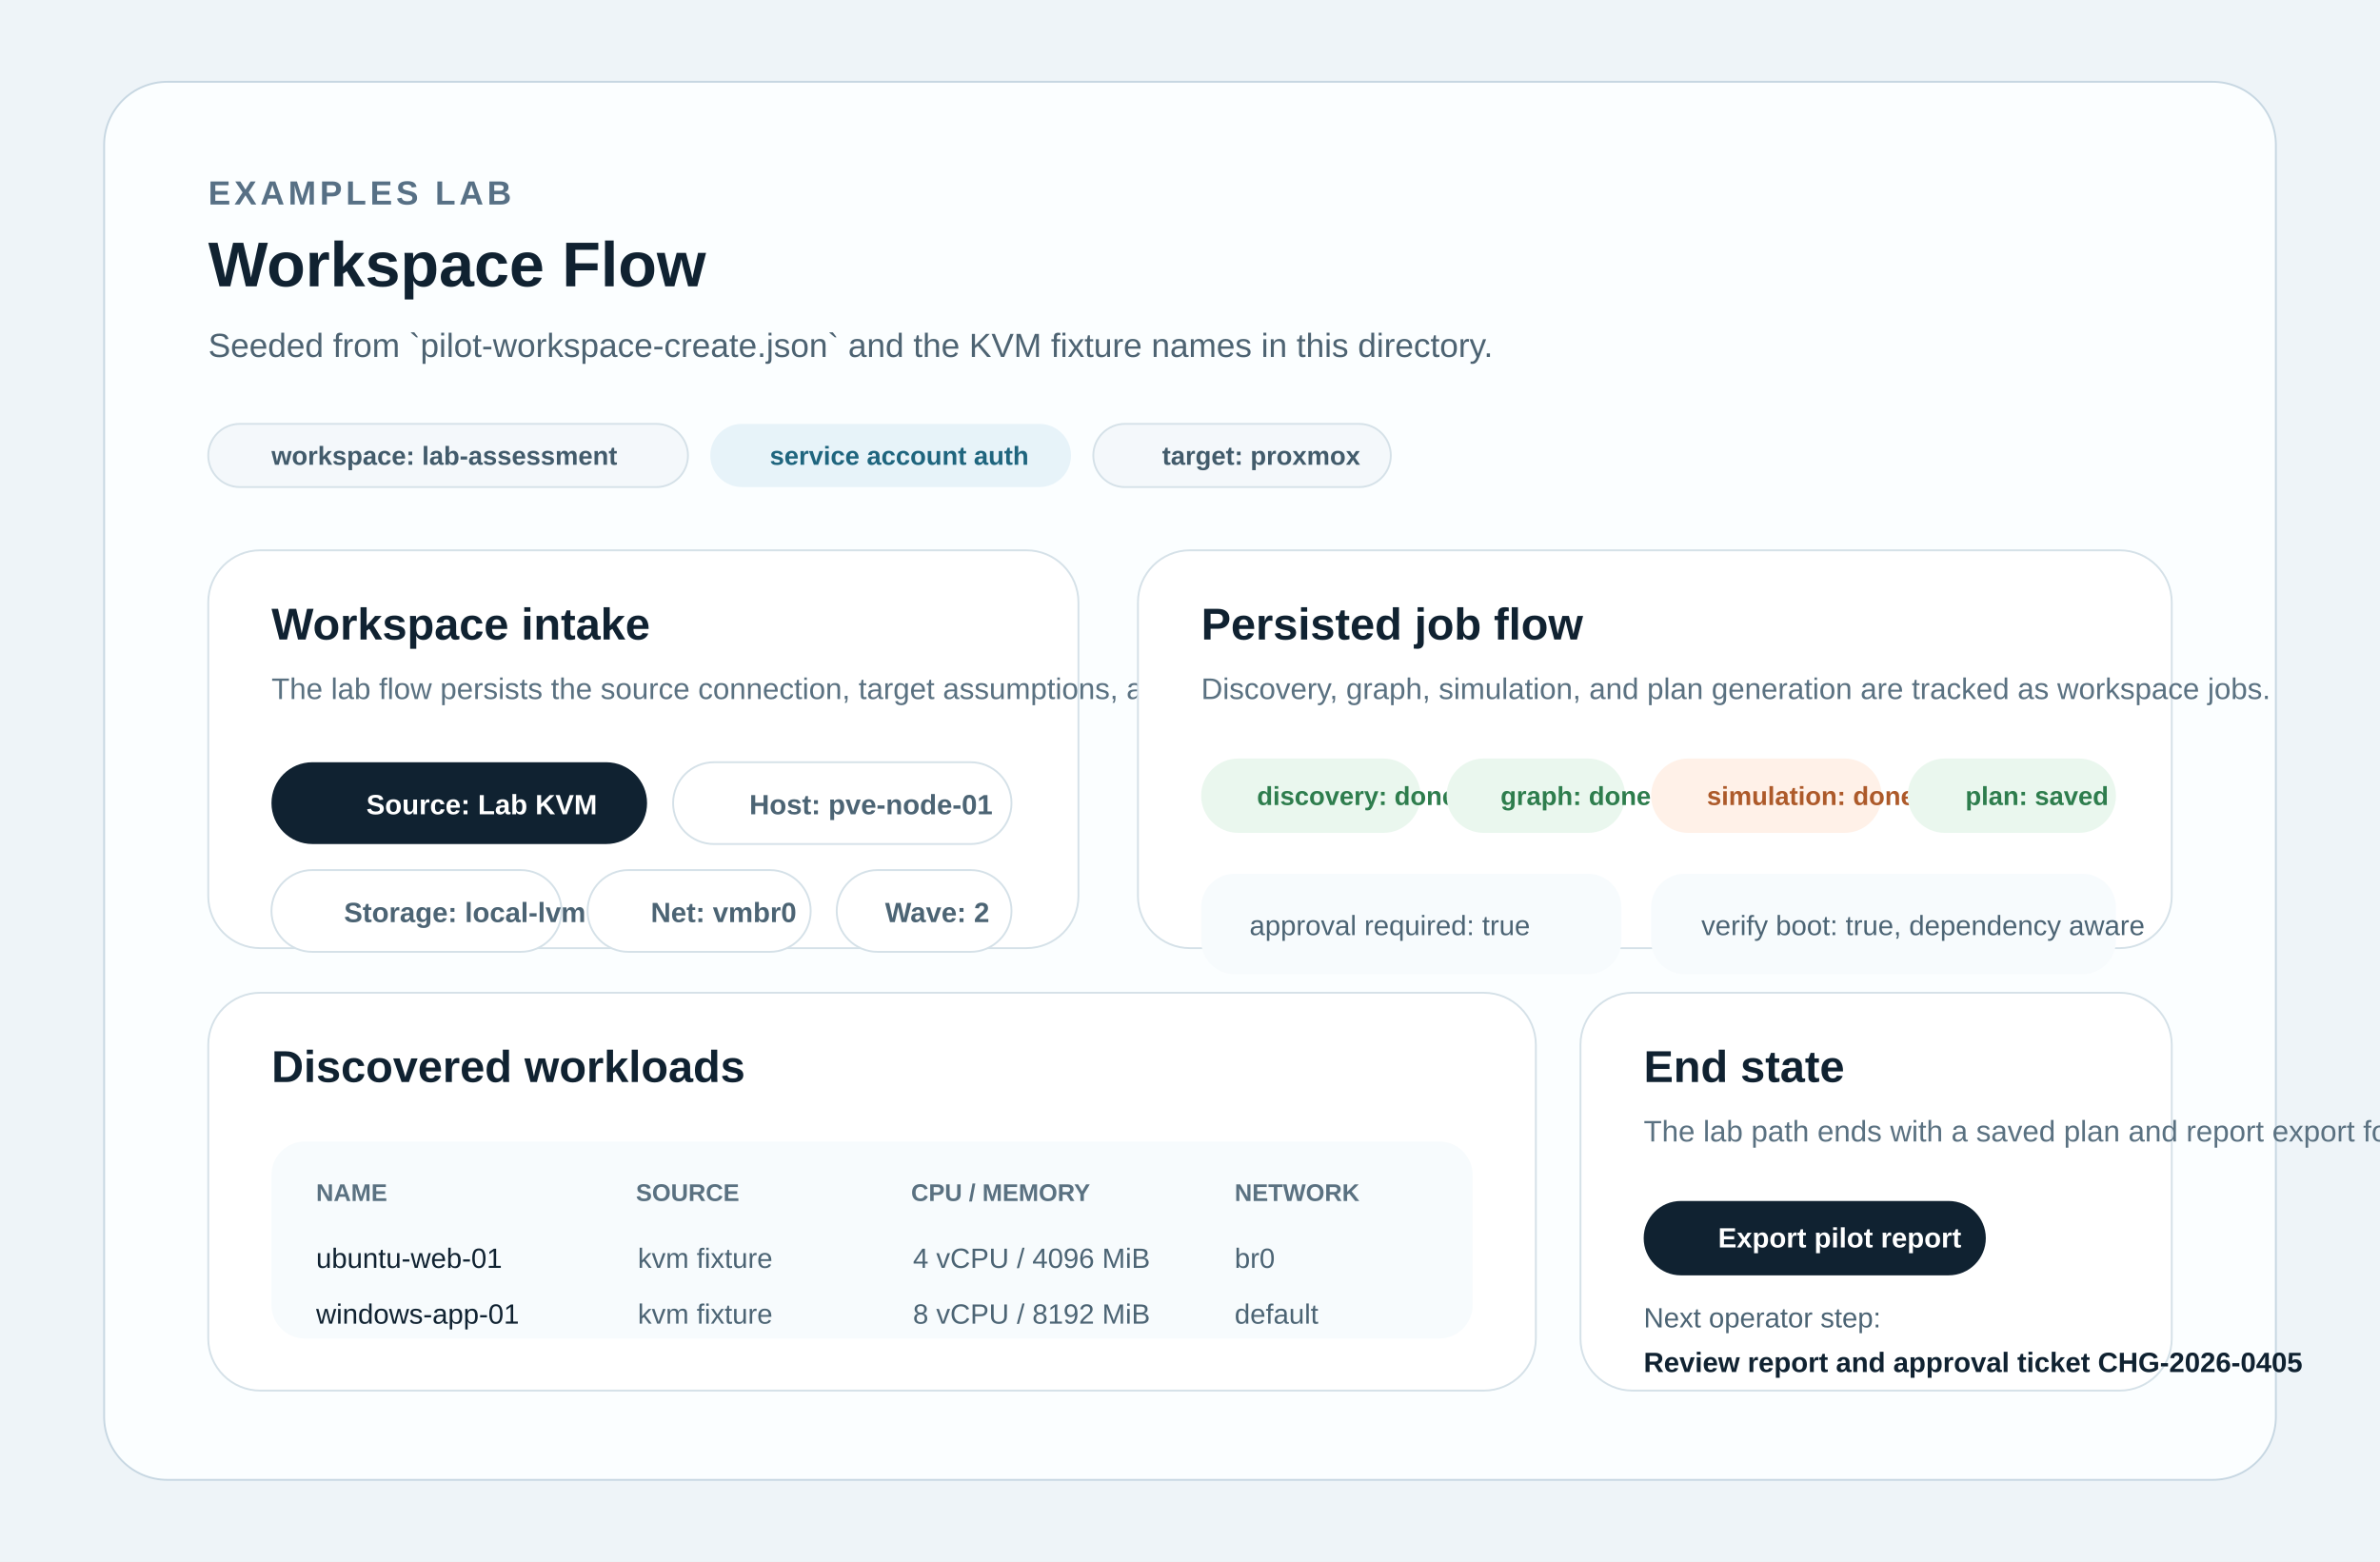
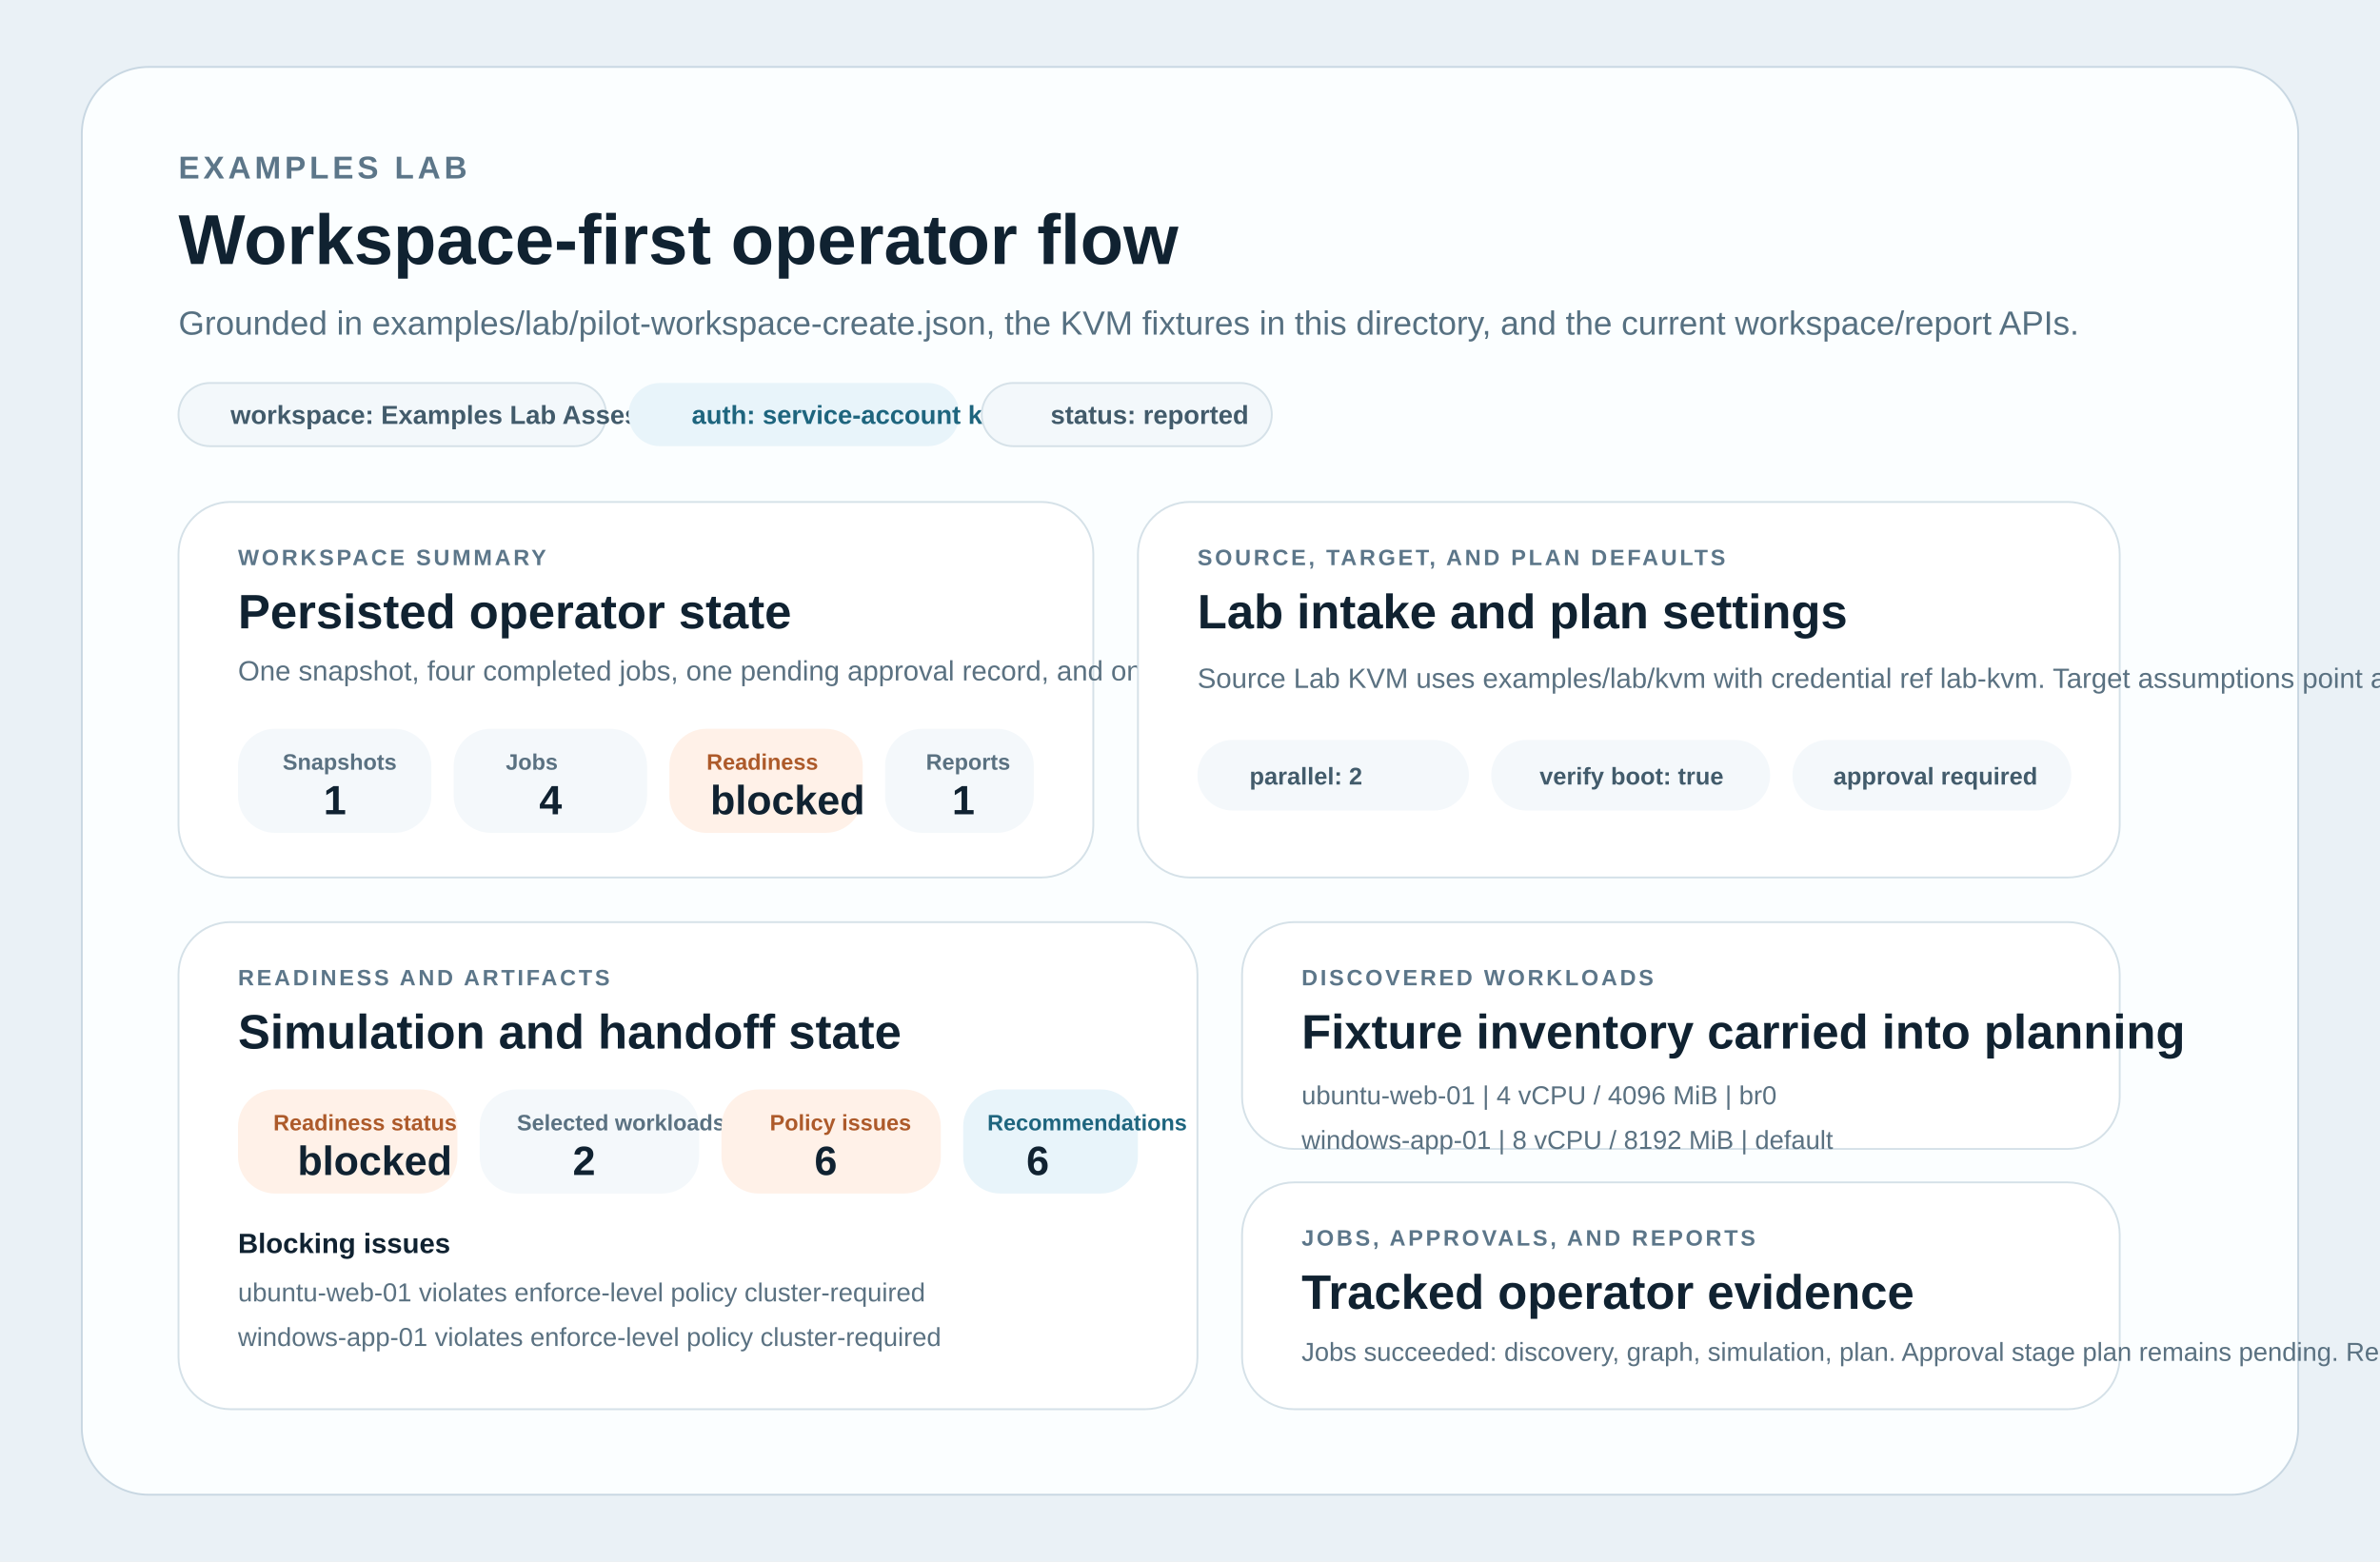
<svg xmlns="http://www.w3.org/2000/svg" width="1280" height="840" viewBox="0 0 1280 840" fill="none">
-   <rect width="1280" height="840" fill="#EEF4F8" />
-   <rect x="56" y="44" width="1168" height="752" rx="34" fill="#FBFEFF" stroke="#C7D7E2" />
-   <text x="112" y="110" fill="#577085" font-family="Segoe UI, Arial, sans-serif" font-size="18" font-weight="700" letter-spacing="2">EXAMPLES LAB</text>
-   <text x="112" y="154" fill="#102231" font-family="Segoe UI, Arial, sans-serif" font-size="34" font-weight="700">Workspace Flow</text>
-   <text x="112" y="192" fill="#4D6372" font-family="Segoe UI, Arial, sans-serif" font-size="18">Seeded from `pilot-workspace-create.json` and the KVM fixture names in this directory.</text>
-   <rect x="112" y="228" width="258" height="34" rx="17" fill="#F4F8FB" stroke="#D5E1E8" />
-   <text x="146" y="250" fill="#425B6B" font-family="Segoe UI, Arial, sans-serif" font-size="14" font-weight="700">workspace: lab-assessment</text>
-   <rect x="382" y="228" width="194" height="34" rx="17" fill="#E7F3F9" />
-   <text x="414" y="250" fill="#1F657E" font-family="Segoe UI, Arial, sans-serif" font-size="14" font-weight="700">service account auth</text>
-   <rect x="588" y="228" width="160" height="34" rx="17" fill="#F4F8FB" stroke="#D5E1E8" />
-   <text x="625" y="250" fill="#425B6B" font-family="Segoe UI, Arial, sans-serif" font-size="14" font-weight="700">target: proxmox</text>
-   <rect x="112" y="296" width="468" height="214" rx="28" fill="#FFFFFF" stroke="#D5E1E8" />
-   <text x="146" y="344" fill="#102231" font-family="Segoe UI, Arial, sans-serif" font-size="24" font-weight="700">Workspace intake</text>
-   <text x="146" y="376" fill="#5A7181" font-family="Segoe UI, Arial, sans-serif" font-size="16">The lab flow persists the source connection, target assumptions, and plan controls in one record.</text>
-   <rect x="146" y="410" width="202" height="44" rx="22" fill="#102231" />
-   <text x="197" y="438" fill="#FFFFFF" font-family="Segoe UI, Arial, sans-serif" font-size="15" font-weight="700">Source: Lab KVM</text>
-   <rect x="362" y="410" width="182" height="44" rx="22" fill="#FFFFFF" stroke="#D5E1E8" />
-   <text x="403" y="438" fill="#4C6474" font-family="Segoe UI, Arial, sans-serif" font-size="15" font-weight="700">Host: pve-node-01</text>
-   <rect x="146" y="468" width="156" height="44" rx="22" fill="#FFFFFF" stroke="#D5E1E8" />
-   <text x="185" y="496" fill="#4C6474" font-family="Segoe UI, Arial, sans-serif" font-size="15" font-weight="700">Storage: local-lvm</text>
-   <rect x="316" y="468" width="120" height="44" rx="22" fill="#FFFFFF" stroke="#D5E1E8" />
-   <text x="350" y="496" fill="#4C6474" font-family="Segoe UI, Arial, sans-serif" font-size="15" font-weight="700">Net: vmbr0</text>
-   <rect x="450" y="468" width="94" height="44" rx="22" fill="#FFFFFF" stroke="#D5E1E8" />
-   <text x="476" y="496" fill="#4C6474" font-family="Segoe UI, Arial, sans-serif" font-size="15" font-weight="700">Wave: 2</text>
-   <rect x="612" y="296" width="556" height="214" rx="28" fill="#FFFFFF" stroke="#D5E1E8" />
-   <text x="646" y="344" fill="#102231" font-family="Segoe UI, Arial, sans-serif" font-size="24" font-weight="700">Persisted job flow</text>
-   <text x="646" y="376" fill="#5A7181" font-family="Segoe UI, Arial, sans-serif" font-size="16">Discovery, graph, simulation, and plan generation are tracked as workspace jobs.</text>
-   <rect x="646" y="408" width="118" height="40" rx="20" fill="#EAF7EE" />
-   <text x="676" y="433" fill="#2E7D4D" font-family="Segoe UI, Arial, sans-serif" font-size="14" font-weight="700">discovery: done</text>
-   <rect x="778" y="408" width="96" height="40" rx="20" fill="#EAF7EE" />
-   <text x="807" y="433" fill="#2E7D4D" font-family="Segoe UI, Arial, sans-serif" font-size="14" font-weight="700">graph: done</text>
-   <rect x="888" y="408" width="124" height="40" rx="20" fill="#FFF1E8" />
-   <text x="918" y="433" fill="#AD5A2A" font-family="Segoe UI, Arial, sans-serif" font-size="14" font-weight="700">simulation: done</text>
-   <rect x="1026" y="408" width="112" height="40" rx="20" fill="#EAF7EE" />
-   <text x="1057" y="433" fill="#2E7D4D" font-family="Segoe UI, Arial, sans-serif" font-size="14" font-weight="700">plan: saved</text>
-   <rect x="646" y="470" width="226" height="54" rx="18" fill="#F7FBFD" />
-   <text x="672" y="503" fill="#4C6474" font-family="Segoe UI, Arial, sans-serif" font-size="15">approval required: true</text>
-   <rect x="888" y="470" width="250" height="54" rx="18" fill="#F7FBFD" />
-   <text x="915" y="503" fill="#4C6474" font-family="Segoe UI, Arial, sans-serif" font-size="15">verify boot: true, dependency aware</text>
-   <rect x="112" y="534" width="714" height="214" rx="28" fill="#FFFFFF" stroke="#D5E1E8" />
-   <text x="146" y="582" fill="#102231" font-family="Segoe UI, Arial, sans-serif" font-size="24" font-weight="700">Discovered workloads</text>
-   <rect x="146" y="614" width="646" height="106" rx="18" fill="#F7FBFD" />
-   <text x="170" y="646" fill="#5A7181" font-family="Segoe UI, Arial, sans-serif" font-size="13" font-weight="700">NAME</text>
-   <text x="342" y="646" fill="#5A7181" font-family="Segoe UI, Arial, sans-serif" font-size="13" font-weight="700">SOURCE</text>
-   <text x="490" y="646" fill="#5A7181" font-family="Segoe UI, Arial, sans-serif" font-size="13" font-weight="700">CPU / MEMORY</text>
-   <text x="664" y="646" fill="#5A7181" font-family="Segoe UI, Arial, sans-serif" font-size="13" font-weight="700">NETWORK</text>
-   <text x="170" y="682" fill="#102231" font-family="Segoe UI, Arial, sans-serif" font-size="15">ubuntu-web-01</text>
-   <text x="343" y="682" fill="#4C6474" font-family="Segoe UI, Arial, sans-serif" font-size="15">kvm fixture</text>
-   <text x="491" y="682" fill="#4C6474" font-family="Segoe UI, Arial, sans-serif" font-size="15">4 vCPU / 4096 MiB</text>
-   <text x="664" y="682" fill="#4C6474" font-family="Segoe UI, Arial, sans-serif" font-size="15">br0</text>
-   <text x="170" y="712" fill="#102231" font-family="Segoe UI, Arial, sans-serif" font-size="15">windows-app-01</text>
-   <text x="343" y="712" fill="#4C6474" font-family="Segoe UI, Arial, sans-serif" font-size="15">kvm fixture</text>
-   <text x="491" y="712" fill="#4C6474" font-family="Segoe UI, Arial, sans-serif" font-size="15">8 vCPU / 8192 MiB</text>
-   <text x="664" y="712" fill="#4C6474" font-family="Segoe UI, Arial, sans-serif" font-size="15">default</text>
-   <rect x="850" y="534" width="318" height="214" rx="28" fill="#FFFFFF" stroke="#D5E1E8" />
-   <text x="884" y="582" fill="#102231" font-family="Segoe UI, Arial, sans-serif" font-size="24" font-weight="700">End state</text>
-   <text x="884" y="614" fill="#5A7181" font-family="Segoe UI, Arial, sans-serif" font-size="16">The lab path ends with a saved plan and report export for the same workspace.</text>
-   <rect x="884" y="646" width="184" height="40" rx="20" fill="#102231" />
-   <text x="924" y="671" fill="#FFFFFF" font-family="Segoe UI, Arial, sans-serif" font-size="15" font-weight="700">Export pilot report</text>
-   <text x="884" y="714" fill="#4C6474" font-family="Segoe UI, Arial, sans-serif" font-size="15">Next operator step:</text>
-   <text x="884" y="738" fill="#102231" font-family="Segoe UI, Arial, sans-serif" font-size="15" font-weight="700">Review report and approval ticket CHG-2026-0405</text>
+   <rect width="1280" height="840" fill="#EAF1F6" />
+   <rect x="44" y="36" width="1192" height="768" rx="36" fill="#FBFEFF" stroke="#C8D7E2" />
+   <text x="96" y="96" fill="#5C7689" font-family="Segoe UI, Arial, sans-serif" font-size="17" font-weight="700" letter-spacing="2">EXAMPLES LAB</text>
+   <text x="96" y="142" fill="#102231" font-family="Segoe UI, Arial, sans-serif" font-size="38" font-weight="700">Workspace-first operator flow</text>
+   <text x="96" y="180" fill="#567081" font-family="Segoe UI, Arial, sans-serif" font-size="18">Grounded in examples/lab/pilot-workspace-create.json, the KVM fixtures in this directory, and the current workspace/report APIs.</text>
+   <rect x="96" y="206" width="230" height="34" rx="17" fill="#F3F8FB" stroke="#D5E1E8" />
+   <text x="124" y="228" fill="#425B6B" font-family="Segoe UI, Arial, sans-serif" font-size="14" font-weight="700">workspace: Examples Lab Assessment</text>
+   <rect x="338" y="206" width="178" height="34" rx="17" fill="#E8F4FA" />
+   <text x="372" y="228" fill="#1E657E" font-family="Segoe UI, Arial, sans-serif" font-size="14" font-weight="700">auth: service-account key</text>
+   <rect x="528" y="206" width="156" height="34" rx="17" fill="#F3F8FB" stroke="#D5E1E8" />
+   <text x="565" y="228" fill="#425B6B" font-family="Segoe UI, Arial, sans-serif" font-size="14" font-weight="700">status: reported</text>
+   <rect x="96" y="270" width="492" height="202" rx="28" fill="#FFFFFF" stroke="#D5E1E8" />
+   <text x="128" y="304" fill="#5C7689" font-family="Segoe UI, Arial, sans-serif" font-size="12" font-weight="700" letter-spacing="1.4">WORKSPACE SUMMARY</text>
+   <text x="128" y="338" fill="#102231" font-family="Segoe UI, Arial, sans-serif" font-size="26" font-weight="700">Persisted operator state</text>
+   <text x="128" y="366" fill="#5A7181" font-family="Segoe UI, Arial, sans-serif" font-size="15">One snapshot, four completed jobs, one pending approval record, and one exported report stay attached to the same workspace.</text>
+   <rect x="128" y="392" width="104" height="56" rx="20" fill="#F4F8FB" />
+   <text x="152" y="414" fill="#5A7181" font-family="Segoe UI, Arial, sans-serif" font-size="12" font-weight="700">Snapshots</text>
+   <text x="174" y="438" fill="#102231" font-family="Segoe UI, Arial, sans-serif" font-size="22" font-weight="700">1</text>
+   <rect x="244" y="392" width="104" height="56" rx="20" fill="#F4F8FB" />
+   <text x="272" y="414" fill="#5A7181" font-family="Segoe UI, Arial, sans-serif" font-size="12" font-weight="700">Jobs</text>
+   <text x="290" y="438" fill="#102231" font-family="Segoe UI, Arial, sans-serif" font-size="22" font-weight="700">4</text>
+   <rect x="360" y="392" width="104" height="56" rx="20" fill="#FFF1E8" />
+   <text x="380" y="414" fill="#AD5A2A" font-family="Segoe UI, Arial, sans-serif" font-size="12" font-weight="700">Readiness</text>
+   <text x="382" y="438" fill="#102231" font-family="Segoe UI, Arial, sans-serif" font-size="22" font-weight="700">blocked</text>
+   <rect x="476" y="392" width="80" height="56" rx="20" fill="#F4F8FB" />
+   <text x="498" y="414" fill="#5A7181" font-family="Segoe UI, Arial, sans-serif" font-size="12" font-weight="700">Reports</text>
+   <text x="512" y="438" fill="#102231" font-family="Segoe UI, Arial, sans-serif" font-size="22" font-weight="700">1</text>
+   <rect x="612" y="270" width="528" height="202" rx="28" fill="#FFFFFF" stroke="#D5E1E8" />
+   <text x="644" y="304" fill="#5C7689" font-family="Segoe UI, Arial, sans-serif" font-size="12" font-weight="700" letter-spacing="1.4">SOURCE, TARGET, AND PLAN DEFAULTS</text>
+   <text x="644" y="338" fill="#102231" font-family="Segoe UI, Arial, sans-serif" font-size="26" font-weight="700">Lab intake and plan settings</text>
+   <text x="644" y="370" fill="#5A7181" font-family="Segoe UI, Arial, sans-serif" font-size="15">Source Lab KVM uses examples/lab/kvm with credential ref lab-kvm. Target assumptions point at pilot-proxmox.local with host pve-node-01, storage local-lvm, and network vmbr0.</text>
+   <rect x="644" y="398" width="146" height="38" rx="19" fill="#F4F8FB" />
+   <text x="672" y="422" fill="#425B6B" font-family="Segoe UI, Arial, sans-serif" font-size="13" font-weight="700">parallel: 2</text>
+   <rect x="802" y="398" width="150" height="38" rx="19" fill="#F4F8FB" />
+   <text x="828" y="422" fill="#425B6B" font-family="Segoe UI, Arial, sans-serif" font-size="13" font-weight="700">verify boot: true</text>
+   <rect x="964" y="398" width="150" height="38" rx="19" fill="#F4F8FB" />
+   <text x="986" y="422" fill="#425B6B" font-family="Segoe UI, Arial, sans-serif" font-size="13" font-weight="700">approval required</text>
+   <rect x="96" y="496" width="548" height="262" rx="28" fill="#FFFFFF" stroke="#D5E1E8" />
+   <text x="128" y="530" fill="#5C7689" font-family="Segoe UI, Arial, sans-serif" font-size="12" font-weight="700" letter-spacing="1.4">READINESS AND ARTIFACTS</text>
+   <text x="128" y="564" fill="#102231" font-family="Segoe UI, Arial, sans-serif" font-size="26" font-weight="700">Simulation and handoff state</text>
+   <rect x="128" y="586" width="118" height="56" rx="20" fill="#FFF1E8" />
+   <text x="147" y="608" fill="#AD5A2A" font-family="Segoe UI, Arial, sans-serif" font-size="12" font-weight="700">Readiness status</text>
+   <text x="160" y="632" fill="#102231" font-family="Segoe UI, Arial, sans-serif" font-size="22" font-weight="700">blocked</text>
+   <rect x="258" y="586" width="118" height="56" rx="20" fill="#F4F8FB" />
+   <text x="278" y="608" fill="#5A7181" font-family="Segoe UI, Arial, sans-serif" font-size="12" font-weight="700">Selected workloads</text>
+   <text x="308" y="632" fill="#102231" font-family="Segoe UI, Arial, sans-serif" font-size="22" font-weight="700">2</text>
+   <rect x="388" y="586" width="118" height="56" rx="20" fill="#FFF1E8" />
+   <text x="414" y="608" fill="#AD5A2A" font-family="Segoe UI, Arial, sans-serif" font-size="12" font-weight="700">Policy issues</text>
+   <text x="438" y="632" fill="#102231" font-family="Segoe UI, Arial, sans-serif" font-size="22" font-weight="700">6</text>
+   <rect x="518" y="586" width="94" height="56" rx="20" fill="#E8F4FA" />
+   <text x="531" y="608" fill="#1E657E" font-family="Segoe UI, Arial, sans-serif" font-size="12" font-weight="700">Recommendations</text>
+   <text x="552" y="632" fill="#102231" font-family="Segoe UI, Arial, sans-serif" font-size="22" font-weight="700">6</text>
+   <text x="128" y="674" fill="#102231" font-family="Segoe UI, Arial, sans-serif" font-size="15" font-weight="700">Blocking issues</text>
+   <text x="128" y="700" fill="#5A7181" font-family="Segoe UI, Arial, sans-serif" font-size="14">ubuntu-web-01 violates enforce-level policy cluster-required</text>
+   <text x="128" y="724" fill="#5A7181" font-family="Segoe UI, Arial, sans-serif" font-size="14">windows-app-01 violates enforce-level policy cluster-required</text>
+   <rect x="668" y="496" width="472" height="122" rx="28" fill="#FFFFFF" stroke="#D5E1E8" />
+   <text x="700" y="530" fill="#5C7689" font-family="Segoe UI, Arial, sans-serif" font-size="12" font-weight="700" letter-spacing="1.4">DISCOVERED WORKLOADS</text>
+   <text x="700" y="564" fill="#102231" font-family="Segoe UI, Arial, sans-serif" font-size="26" font-weight="700">Fixture inventory carried into planning</text>
+   <text x="700" y="594" fill="#5A7181" font-family="Segoe UI, Arial, sans-serif" font-size="14">ubuntu-web-01  |  4 vCPU / 4096 MiB  |  br0</text>
+   <text x="700" y="618" fill="#5A7181" font-family="Segoe UI, Arial, sans-serif" font-size="14">windows-app-01  |  8 vCPU / 8192 MiB  |  default</text>
+   <rect x="668" y="636" width="472" height="122" rx="28" fill="#FFFFFF" stroke="#D5E1E8" />
+   <text x="700" y="670" fill="#5C7689" font-family="Segoe UI, Arial, sans-serif" font-size="12" font-weight="700" letter-spacing="1.4">JOBS, APPROVALS, AND REPORTS</text>
+   <text x="700" y="704" fill="#102231" font-family="Segoe UI, Arial, sans-serif" font-size="26" font-weight="700">Tracked operator evidence</text>
+   <text x="700" y="732" fill="#5A7181" font-family="Segoe UI, Arial, sans-serif" font-size="14">Jobs succeeded: discovery, graph, simulation, plan. Approval stage plan remains pending. Report history records examples-lab-assessment-*.md.</text>
</svg>
